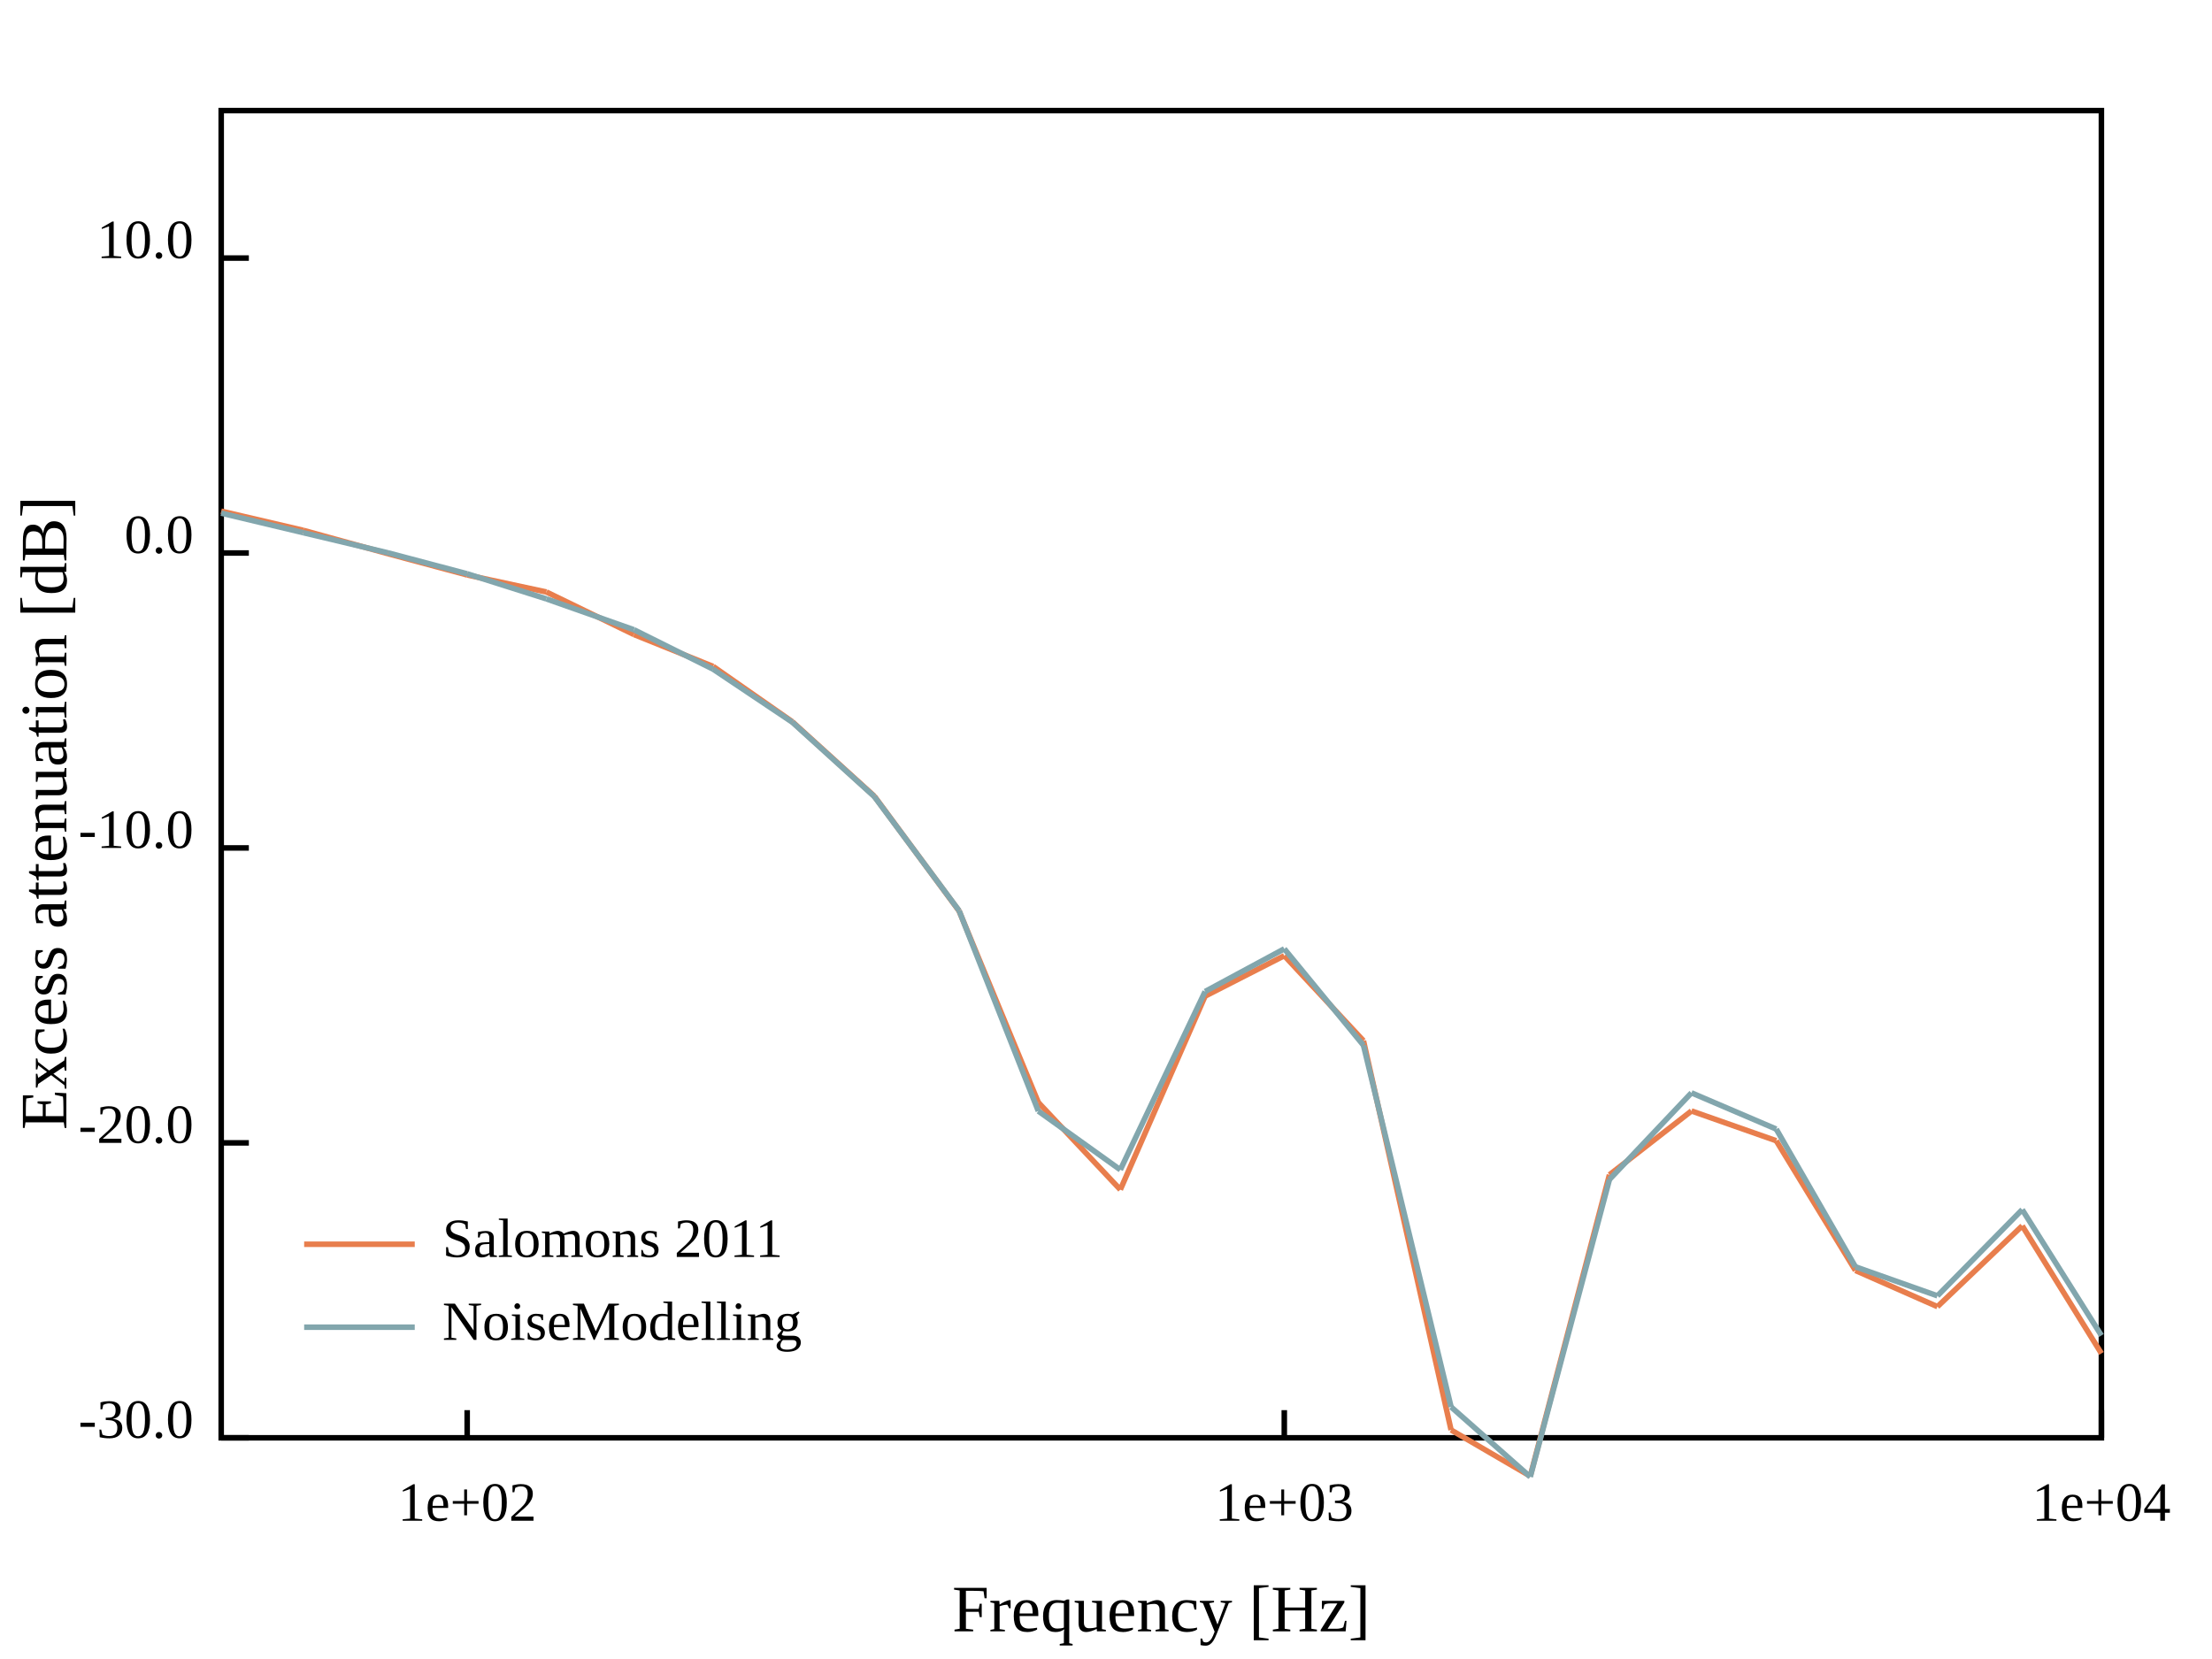
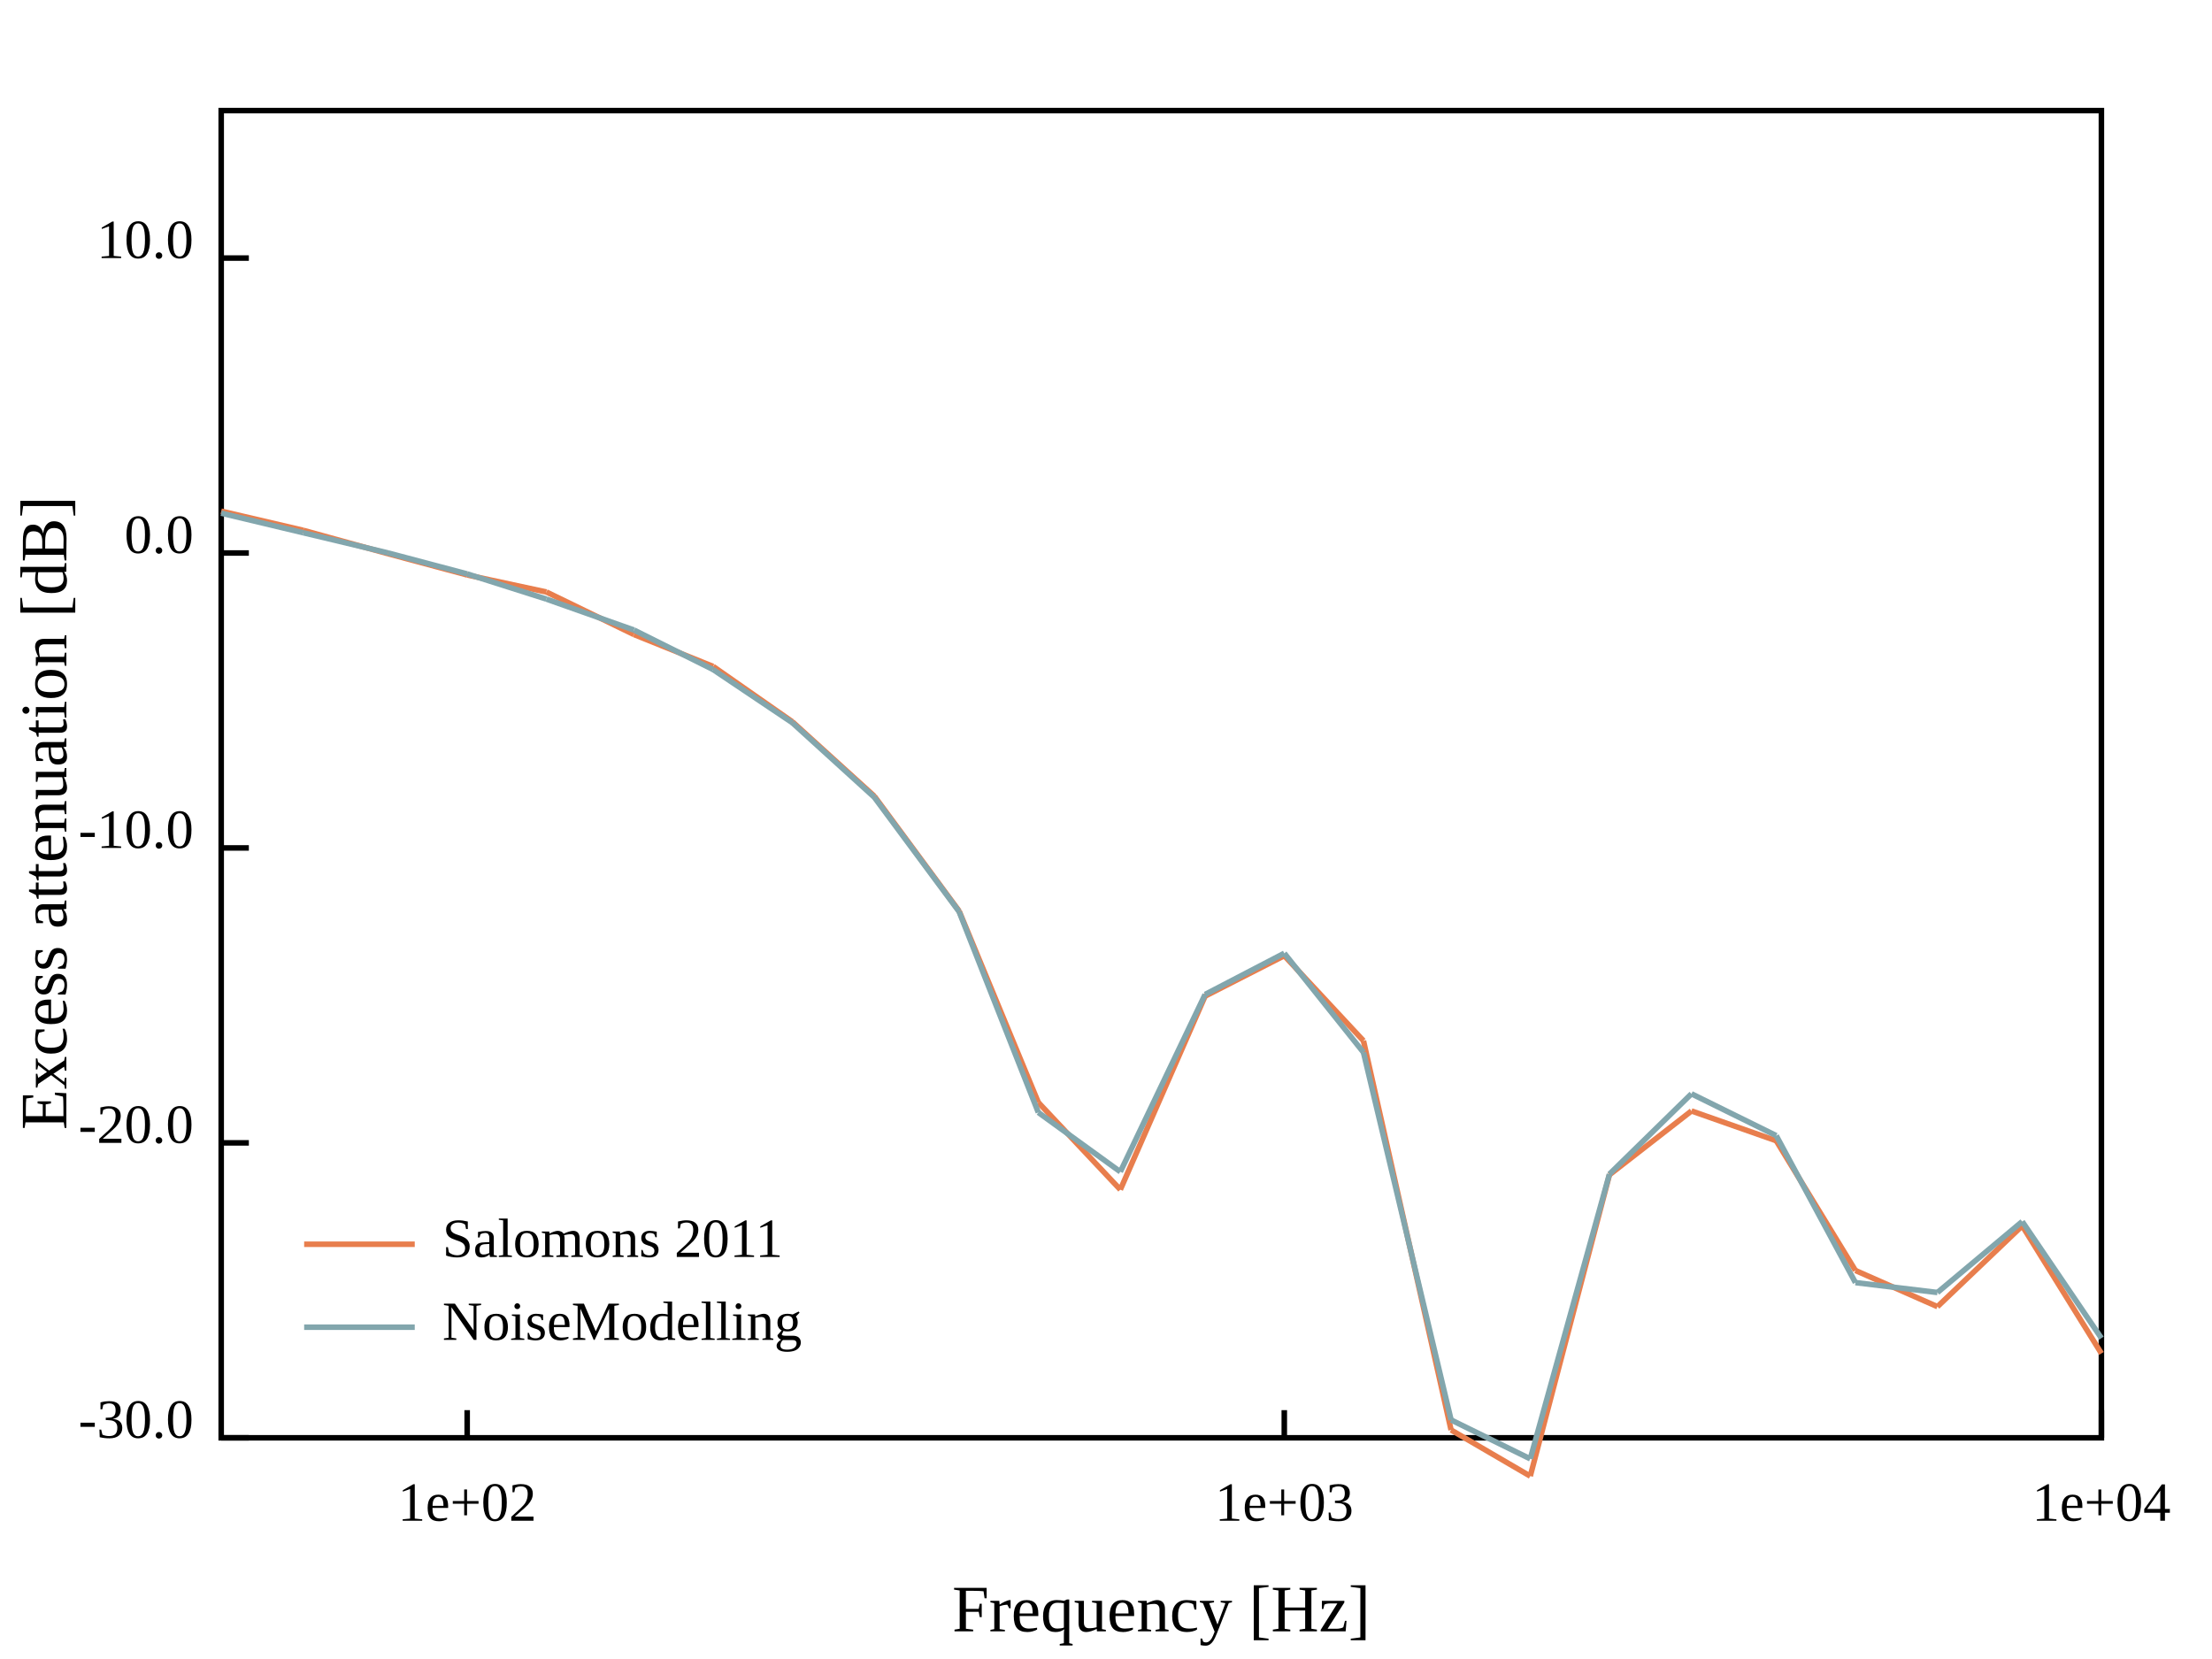
<svg xmlns="http://www.w3.org/2000/svg" height="300" width="400">
  <rect width="400" height="300" x="0" y="0" style="fill:white; stroke:none" />
  <rect width="340" height="240" x="40" y="20" style="fill:none; stroke-width:1;stroke:black" />
  <line x1="40" y1="260" x2="45" y2="260" style="fill:none; stroke-width:1; stroke:black" />
  <text x="35" y="260" text-anchor="end" style="stroke:none; fill:black; font-size:smaller">-30.0</text>
  <line x1="40" y1="206.667" x2="45" y2="206.667" style="fill:none; stroke-width:1; stroke:black" />
  <text x="35" y="206.667" text-anchor="end" style="stroke:none; fill:black; font-size:smaller">-20.0</text>
  <line x1="40" y1="153.333" x2="45" y2="153.333" style="fill:none; stroke-width:1; stroke:black" />
  <text x="35" y="153.333" text-anchor="end" style="stroke:none; fill:black; font-size:smaller">-10.0</text>
  <line x1="40" y1="100" x2="45" y2="100" style="fill:none; stroke-width:1; stroke:black" />
  <text x="35" y="100" text-anchor="end" style="stroke:none; fill:black; font-size:smaller">0.0</text>
  <line x1="40" y1="46.667" x2="45" y2="46.667" style="fill:none; stroke-width:1; stroke:black" />
  <text x="35" y="46.667" text-anchor="end" style="stroke:none; fill:black; font-size:smaller">10.0</text>
  <line x1="84.48" y1="260" x2="84.48" y2="255" style="fill:none; stroke-width:1; stroke:black" />
  <text x="84.48" y="275" text-anchor="middle" style="stroke:none; fill:black; font-size:smaller">1e+02</text>
  <line x1="232.24" y1="260" x2="232.24" y2="255" style="fill:none; stroke-width:1; stroke:black" />
  <text x="232.24" y="275" text-anchor="middle" style="stroke:none; fill:black; font-size:smaller">1e+03</text>
  <line x1="380" y1="260" x2="380" y2="255" style="fill:none; stroke-width:1; stroke:black" />
  <text x="380" y="275" text-anchor="middle" style="stroke:none; fill:black; font-size:smaller">1e+04</text>
  <line x1="40" y1="92.436" x2="54.831" y2="95.897" style="fill:none; stroke-width:1; stroke:rgb(232,126,77)" />
  <line x1="54.831" y1="95.897" x2="70.161" y2="100.128" style="fill:none; stroke-width:1; stroke:rgb(232,126,77)" />
  <line x1="70.161" y1="100.128" x2="84.48" y2="103.974" style="fill:none; stroke-width:1; stroke:rgb(232,126,77)" />
  <line x1="84.48" y1="103.974" x2="98.8" y2="107.051" style="fill:none; stroke-width:1; stroke:rgb(232,126,77)" />
  <line x1="98.8" y1="107.051" x2="114.641" y2="114.744" style="fill:none; stroke-width:1; stroke:rgb(232,126,77)" />
  <line x1="114.641" y1="114.744" x2="128.96" y2="120.513" style="fill:none; stroke-width:1; stroke:rgb(232,126,77)" />
  <line x1="128.96" y1="120.513" x2="143.28" y2="130.513" style="fill:none; stroke-width:1; stroke:rgb(232,126,77)" />
  <line x1="143.28" y1="130.513" x2="158.11" y2="143.974" style="fill:none; stroke-width:1; stroke:rgb(232,126,77)" />
  <line x1="158.11" y1="143.974" x2="173.441" y2="164.744" style="fill:none; stroke-width:1; stroke:rgb(232,126,77)" />
  <line x1="173.441" y1="164.744" x2="187.76" y2="199.359" style="fill:none; stroke-width:1; stroke:rgb(232,126,77)" />
  <line x1="187.76" y1="199.359" x2="202.591" y2="215.128" style="fill:none; stroke-width:1; stroke:rgb(232,126,77)" />
  <line x1="202.591" y1="215.128" x2="217.921" y2="180.128" style="fill:none; stroke-width:1; stroke:rgb(232,126,77)" />
  <line x1="217.921" y1="180.128" x2="232.24" y2="172.821" style="fill:none; stroke-width:1; stroke:rgb(232,126,77)" />
  <line x1="232.24" y1="172.821" x2="246.559" y2="188.205" style="fill:none; stroke-width:1; stroke:rgb(232,126,77)" />
  <line x1="246.559" y1="188.205" x2="262.401" y2="258.59" style="fill:none; stroke-width:1; stroke:rgb(232,126,77)" />
  <line x1="262.401" y1="258.59" x2="276.72" y2="266.933" style="fill:none; stroke-width:1; stroke:rgb(232,126,77)" />
  <line x1="276.72" y1="266.933" x2="291.04" y2="212.436" style="fill:none; stroke-width:1; stroke:rgb(232,126,77)" />
  <line x1="291.04" y1="212.436" x2="305.87" y2="200.897" style="fill:none; stroke-width:1; stroke:rgb(232,126,77)" />
  <line x1="305.87" y1="200.897" x2="321.2" y2="206.282" style="fill:none; stroke-width:1; stroke:rgb(232,126,77)" />
  <line x1="321.2" y1="206.282" x2="335.52" y2="229.744" style="fill:none; stroke-width:1; stroke:rgb(232,126,77)" />
  <line x1="335.52" y1="229.744" x2="350.351" y2="236.282" style="fill:none; stroke-width:1; stroke:rgb(232,126,77)" />
  <line x1="350.351" y1="236.282" x2="365.681" y2="221.667" style="fill:none; stroke-width:1; stroke:rgb(232,126,77)" />
  <line x1="365.681" y1="221.667" x2="380" y2="244.744" style="fill:none; stroke-width:1; stroke:rgb(232,126,77)" />
-   <line x1="40" y1="92.793" x2="54.831" y2="96.324" style="fill:none; stroke-width:1; stroke:rgb(130,166,173)" />
-   <line x1="54.831" y1="96.324" x2="70.161" y2="99.972" style="fill:none; stroke-width:1; stroke:rgb(130,166,173)" />
-   <line x1="70.161" y1="99.972" x2="84.48" y2="103.761" style="fill:none; stroke-width:1; stroke:rgb(130,166,173)" />
-   <line x1="84.48" y1="103.761" x2="98.8" y2="108.296" style="fill:none; stroke-width:1; stroke:rgb(130,166,173)" />
-   <line x1="98.8" y1="108.296" x2="114.641" y2="113.881" style="fill:none; stroke-width:1; stroke:rgb(130,166,173)" />
-   <line x1="114.641" y1="113.881" x2="128.96" y2="121.014" style="fill:none; stroke-width:1; stroke:rgb(130,166,173)" />
-   <line x1="128.96" y1="121.014" x2="143.28" y2="130.602" style="fill:none; stroke-width:1; stroke:rgb(130,166,173)" />
-   <line x1="143.28" y1="130.602" x2="158.11" y2="144.05" style="fill:none; stroke-width:1; stroke:rgb(130,166,173)" />
-   <line x1="158.11" y1="144.05" x2="173.441" y2="164.689" style="fill:none; stroke-width:1; stroke:rgb(130,166,173)" />
-   <line x1="173.441" y1="164.689" x2="187.76" y2="200.919" style="fill:none; stroke-width:1; stroke:rgb(130,166,173)" />
-   <line x1="187.76" y1="200.919" x2="202.591" y2="211.536" style="fill:none; stroke-width:1; stroke:rgb(130,166,173)" />
-   <line x1="202.591" y1="211.536" x2="217.921" y2="179.296" style="fill:none; stroke-width:1; stroke:rgb(130,166,173)" />
-   <line x1="217.921" y1="179.296" x2="232.24" y2="171.579" style="fill:none; stroke-width:1; stroke:rgb(130,166,173)" />
-   <line x1="232.24" y1="171.579" x2="246.559" y2="189.028" style="fill:none; stroke-width:1; stroke:rgb(130,166,173)" />
-   <line x1="246.559" y1="189.028" x2="262.401" y2="254.42" style="fill:none; stroke-width:1; stroke:rgb(130,166,173)" />
-   <line x1="262.401" y1="254.42" x2="276.72" y2="267.063" style="fill:none; stroke-width:1; stroke:rgb(130,166,173)" />
-   <line x1="276.72" y1="267.063" x2="291.04" y2="213.285" style="fill:none; stroke-width:1; stroke:rgb(130,166,173)" />
-   <line x1="291.04" y1="213.285" x2="305.87" y2="197.62" style="fill:none; stroke-width:1; stroke:rgb(130,166,173)" />
-   <line x1="305.87" y1="197.62" x2="321.2" y2="204.174" style="fill:none; stroke-width:1; stroke:rgb(130,166,173)" />
-   <line x1="321.2" y1="204.174" x2="335.52" y2="229.079" style="fill:none; stroke-width:1; stroke:rgb(130,166,173)" />
-   <line x1="335.52" y1="229.079" x2="350.351" y2="234.326" style="fill:none; stroke-width:1; stroke:rgb(130,166,173)" />
-   <line x1="350.351" y1="234.326" x2="365.681" y2="218.738" style="fill:none; stroke-width:1; stroke:rgb(130,166,173)" />
-   <line x1="365.681" y1="218.738" x2="380" y2="241.497" style="fill:none; stroke-width:1; stroke:rgb(130,166,173)" />
+   <line x1="40" y1="92.799" x2="54.831" y2="96.334" style="fill:none; stroke-width:1; stroke:rgb(130,166,173)" />
+   <line x1="54.831" y1="96.334" x2="70.161" y2="99.988" style="fill:none; stroke-width:1; stroke:rgb(130,166,173)" />
+   <line x1="70.161" y1="99.988" x2="84.48" y2="103.785" style="fill:none; stroke-width:1; stroke:rgb(130,166,173)" />
+   <line x1="84.48" y1="103.785" x2="98.8" y2="108.331" style="fill:none; stroke-width:1; stroke:rgb(130,166,173)" />
+   <line x1="98.8" y1="108.331" x2="114.641" y2="113.931" style="fill:none; stroke-width:1; stroke:rgb(130,166,173)" />
+   <line x1="114.641" y1="113.931" x2="128.96" y2="121.082" style="fill:none; stroke-width:1; stroke:rgb(130,166,173)" />
+   <line x1="128.96" y1="121.082" x2="143.28" y2="130.694" style="fill:none; stroke-width:1; stroke:rgb(130,166,173)" />
+   <line x1="143.28" y1="130.694" x2="158.11" y2="144.175" style="fill:none; stroke-width:1; stroke:rgb(130,166,173)" />
+   <line x1="158.11" y1="144.175" x2="173.441" y2="164.862" style="fill:none; stroke-width:1; stroke:rgb(130,166,173)" />
+   <line x1="173.441" y1="164.862" x2="187.76" y2="201.166" style="fill:none; stroke-width:1; stroke:rgb(130,166,173)" />
+   <line x1="187.76" y1="201.166" x2="202.591" y2="211.896" style="fill:none; stroke-width:1; stroke:rgb(130,166,173)" />
+   <line x1="202.591" y1="211.896" x2="217.921" y2="179.827" style="fill:none; stroke-width:1; stroke:rgb(130,166,173)" />
+   <line x1="217.921" y1="179.827" x2="232.24" y2="172.376" style="fill:none; stroke-width:1; stroke:rgb(130,166,173)" />
+   <line x1="232.24" y1="172.376" x2="246.559" y2="190.306" style="fill:none; stroke-width:1; stroke:rgb(130,166,173)" />
+   <line x1="246.559" y1="190.306" x2="262.401" y2="256.771" style="fill:none; stroke-width:1; stroke:rgb(130,166,173)" />
+   <line x1="262.401" y1="256.771" x2="276.72" y2="263.805" style="fill:none; stroke-width:1; stroke:rgb(130,166,173)" />
+   <line x1="276.72" y1="263.805" x2="291.04" y2="212.314" style="fill:none; stroke-width:1; stroke:rgb(130,166,173)" />
+   <line x1="291.04" y1="212.314" x2="305.87" y2="197.797" style="fill:none; stroke-width:1; stroke:rgb(130,166,173)" />
+   <line x1="305.87" y1="197.797" x2="321.2" y2="205.355" style="fill:none; stroke-width:1; stroke:rgb(130,166,173)" />
+   <line x1="321.2" y1="205.355" x2="335.52" y2="231.937" style="fill:none; stroke-width:1; stroke:rgb(130,166,173)" />
+   <line x1="335.52" y1="231.937" x2="350.351" y2="233.724" style="fill:none; stroke-width:1; stroke:rgb(130,166,173)" />
+   <line x1="350.351" y1="233.724" x2="365.681" y2="220.888" style="fill:none; stroke-width:1; stroke:rgb(130,166,173)" />
+   <line x1="365.681" y1="220.888" x2="380" y2="241.982" style="fill:none; stroke-width:1; stroke:rgb(130,166,173)" />
  <text x="210" y="295" text-anchor="middle" style="stroke:none; fill:black">Frequency [Hz]</text>
  <text x="5" y="140" transform="rotate(-90, 12, 140)" text-anchor="middle" style="stroke:none; fill:black">Excess attenuation [dB]</text>
  <line x1="55" y1="225" x2="75" y2="225" style="fill:none; stroke-width:1; stroke:rgb(232,126,77)" />
  <text x="80" y="225" dominant-baseline="middle" style="stroke:none; fill:black; font-size:smaller">Salomons 2011</text>
  <line x1="55" y1="240" x2="75" y2="240" style="fill:none; stroke-width:1; stroke:rgb(130,166,173)" />
  <text x="80" y="240" dominant-baseline="middle" style="stroke:none; fill:black; font-size:smaller">NoiseModelling</text>
</svg>
